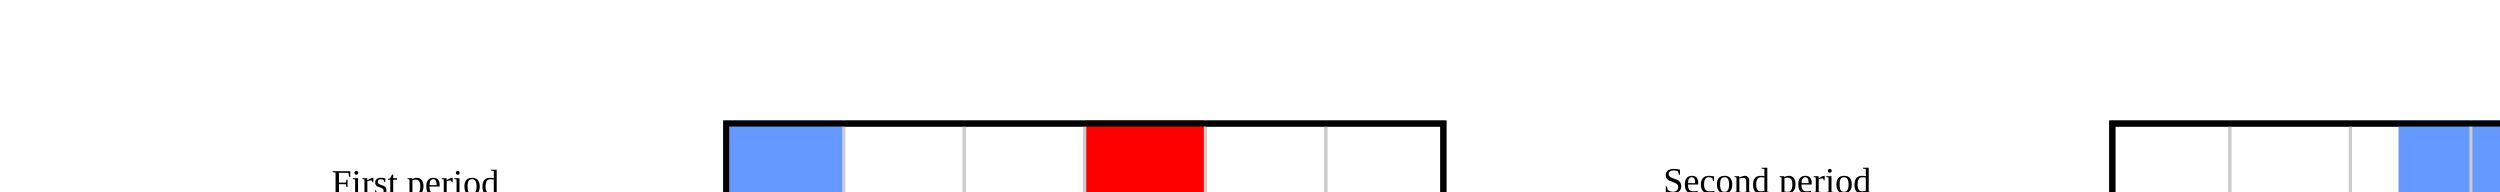
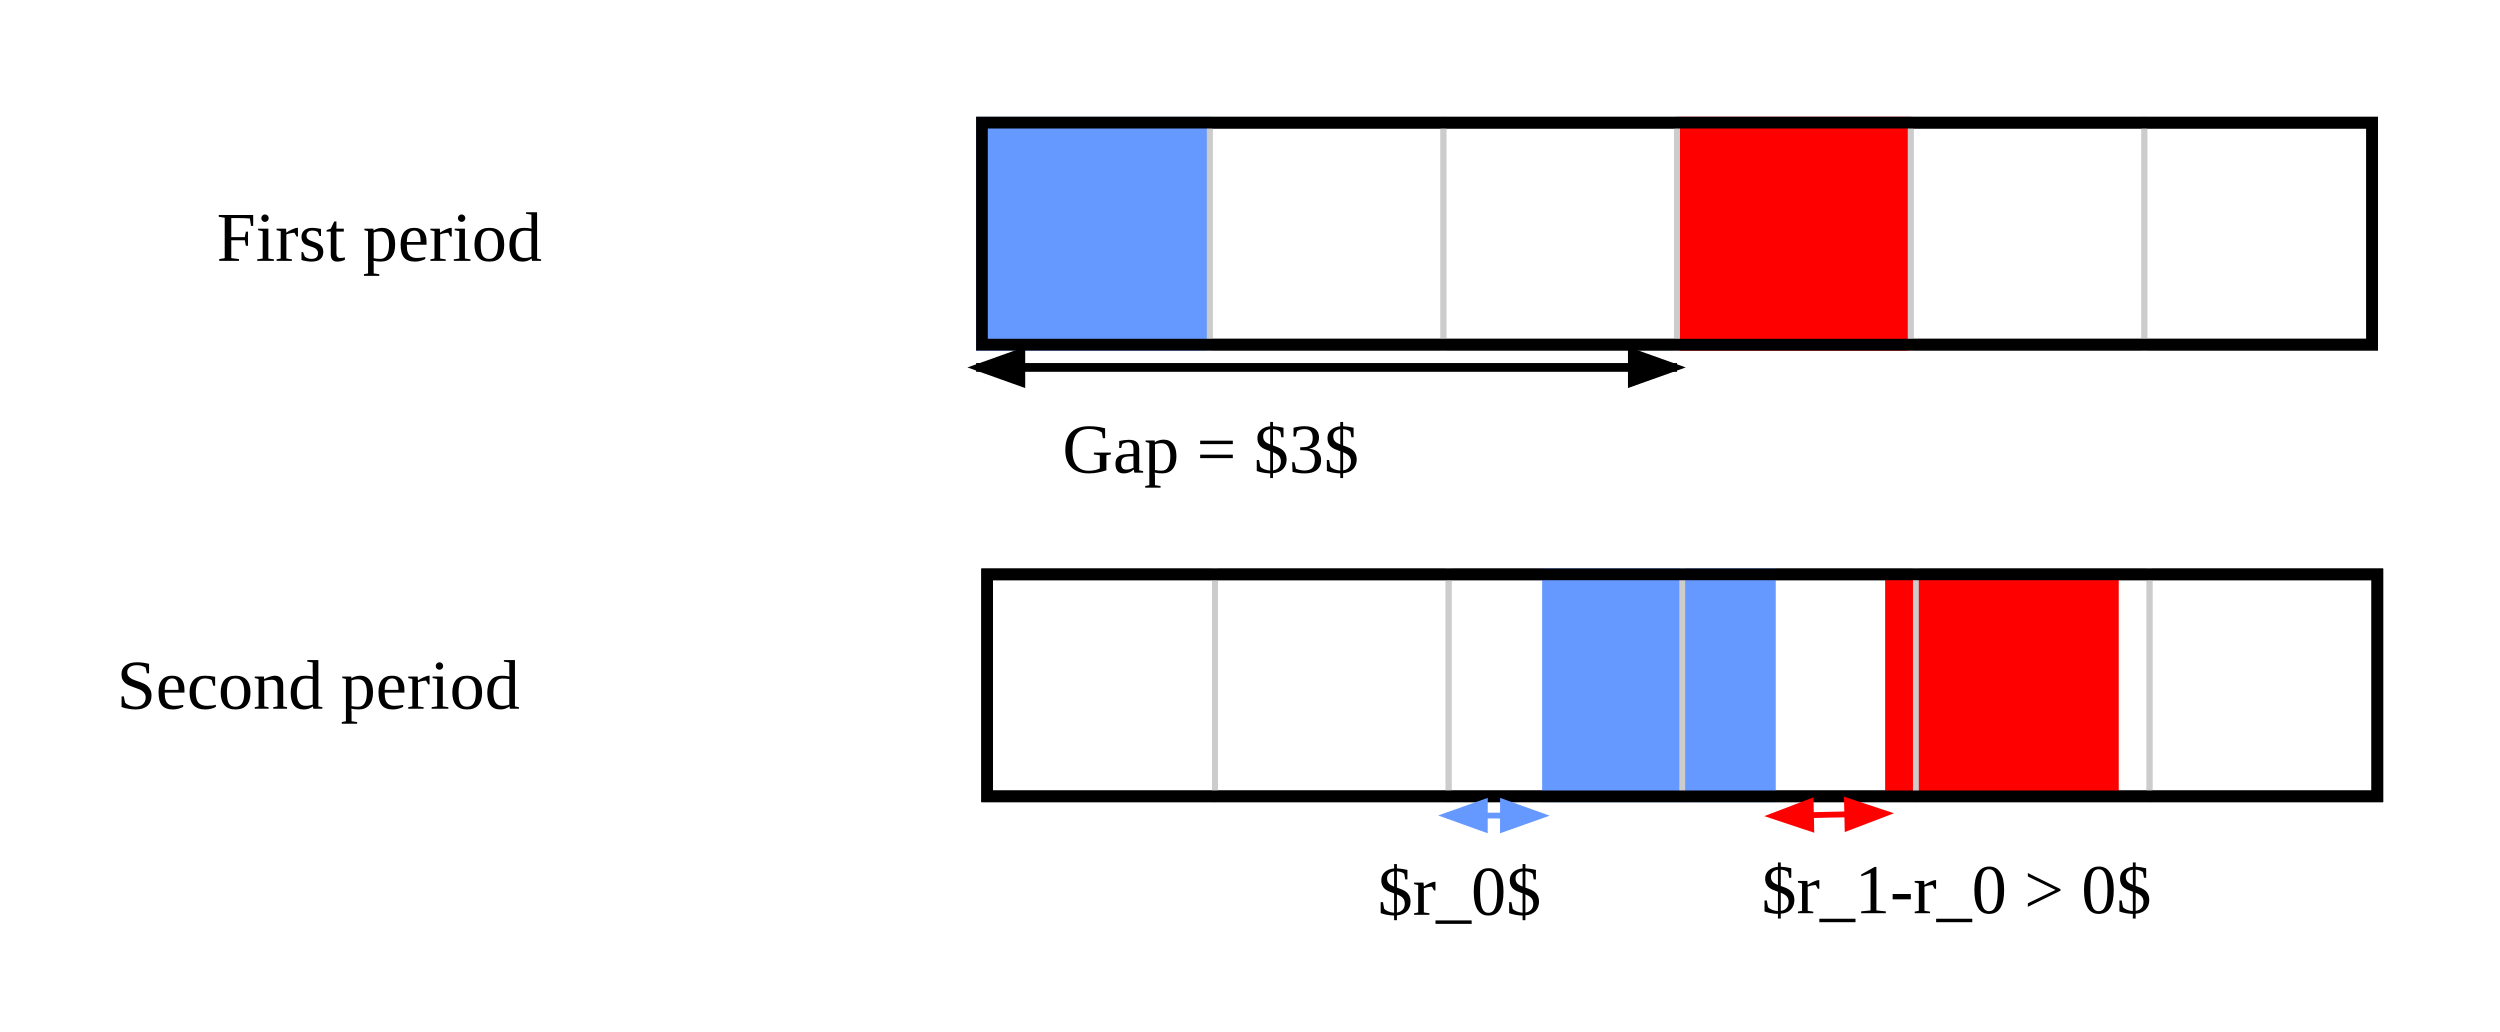
- <svg xmlns="http://www.w3.org/2000/svg" xmlns:ns1="http://latexdraw.sourceforge.net/namespaces/latexdraw" version="1.1" baseProfile="full">
+ <svg xmlns="http://www.w3.org/2000/svg" xmlns:ns1="http://latexdraw.sourceforge.net/namespaces/latexdraw" viewBox="72.889 20 428 176.619" version="1.1" baseProfile="full">
  <g>
-     <g ns1:type="joinedLines" id="id2103830832">
-       <polyline points="280.0,80.0 280.0,40.0 " stroke-width="1.0" stroke="#cccccc" ns1:rotationAngle="0.0" />
+     <g ns1:type="joinedLines" id="id157794703">
+       <polyline points="280.0,80.0 280.0,40.0 " stroke="#cccccc" stroke-width="1.0" fill="black" ns1:rotationAngle="0.0" />
    </g>
-     <g ns1:type="joinedLines" id="id511119989">
-       <polyline points="320.0,80.0 320.0,40.0 " stroke-width="1.0" stroke="#cccccc" ns1:rotationAngle="0.0" />
+     <g ns1:type="joinedLines" id="id501682495">
+       <polyline points="320.0,80.0 320.0,40.0 " stroke="#cccccc" stroke-width="1.0" fill="black" ns1:rotationAngle="0.0" />
    </g>
-     <g ns1:type="joinedLines" id="id1984394191">
-       <polyline points="360.0,80.0 360.0,40.0 " stroke-width="1.0" stroke="#cccccc" ns1:rotationAngle="0.0" />
+     <g ns1:type="joinedLines" id="id2133458910">
+       <polyline points="360.0,80.0 360.0,40.0 " stroke="#cccccc" stroke-width="1.0" fill="black" ns1:rotationAngle="0.0" />
    </g>
-     <g ns1:type="joinedLines" id="id1451190100">
-       <polyline points="400.0,80.0 400.0,40.0 " stroke-width="1.0" stroke="#cccccc" ns1:rotationAngle="0.0" />
+     <g ns1:type="joinedLines" id="id334819038">
+       <polyline points="400.0,80.0 400.0,40.0 " stroke="#cccccc" stroke-width="1.0" fill="black" ns1:rotationAngle="0.0" />
    </g>
-     <g ns1:type="joinedLines" id="id61106884">
-       <polyline points="440.0,80.0 440.0,40.0 " stroke-width="1.0" stroke="#cccccc" ns1:rotationAngle="0.0" />
+     <g ns1:type="joinedLines" id="id1251235843">
+       <polyline points="440.0,80.0 440.0,40.0 " stroke="#cccccc" stroke-width="1.0" fill="black" ns1:rotationAngle="0.0" />
    </g>
-     <g ns1:type="rectangle" id="id1742951680">
-       <rect x="241.0" y="41.0" width="238.0" height="38.0" ns1:borderPos="outer" stroke-width="2.0" stroke="black" fill="none" />
+     <g ns1:type="rectangle" id="id2044174496">
+       <rect x="241.0" y="41.0" width="238.0" height="38.0" ns1:borderPos="outer" stroke="black" stroke-width="2.0" fill="none" />
    </g>
-     <g ns1:type="joinedLines" id="id1477096461">
-       <polyline points="740.0,80.0 740.0,40.0 " stroke-width="1.0" stroke="#cccccc" ns1:rotationAngle="0.0" />
+     <g ns1:type="joinedLines" id="id1468068720">
+       <polyline points="280.889,157.333 280.889,117.333 " stroke="#cccccc" stroke-width="1.0" fill="black" ns1:rotationAngle="0.0" />
    </g>
-     <g ns1:type="joinedLines" id="id1732046056">
-       <polyline points="780.0,80.0 780.0,40.0 " stroke-width="1.0" stroke="#cccccc" ns1:rotationAngle="0.0" />
+     <g ns1:type="joinedLines" id="id211495214">
+       <polyline points="320.889,157.333 320.889,117.333 " stroke="#cccccc" stroke-width="1.0" fill="black" ns1:rotationAngle="0.0" />
    </g>
-     <g ns1:type="joinedLines" id="id1989568887">
-       <polyline points="820.0,80.0 820.0,40.0 " stroke-width="1.0" stroke="#cccccc" ns1:rotationAngle="0.0" />
+     <g ns1:type="joinedLines" id="id283944890">
+       <polyline points="360.889,157.333 360.889,117.333 " stroke="#cccccc" stroke-width="1.0" fill="black" ns1:rotationAngle="0.0" />
    </g>
-     <g ns1:type="joinedLines" id="id998573031">
-       <polyline points="860.0,80.0 860.0,40.0 " stroke-width="1.0" stroke="#cccccc" ns1:rotationAngle="0.0" />
+     <g ns1:type="joinedLines" id="id170293496">
+       <polyline points="400.889,157.333 400.889,117.333 " stroke="#cccccc" stroke-width="1.0" fill="black" ns1:rotationAngle="0.0" />
    </g>
-     <g ns1:type="joinedLines" id="id223950441">
-       <polyline points="900.0,80.0 900.0,40.0 " stroke-width="1.0" stroke="#cccccc" ns1:rotationAngle="0.0" />
+     <g ns1:type="joinedLines" id="id5570515">
+       <polyline points="440.889,157.333 440.889,117.333 " stroke="#cccccc" stroke-width="1.0" fill="black" ns1:rotationAngle="0.0" />
    </g>
-     <g ns1:type="rectangle" id="id1381825999">
-       <rect x="701.0" y="41.0" width="238.0" height="38.0" ns1:borderPos="outer" stroke-width="2.0" stroke="black" fill="none" />
+     <g ns1:type="rectangle" id="id1527965208">
+       <rect x="241.889" y="118.333" width="238" height="38" ns1:borderPos="outer" stroke="black" stroke-width="2.0" fill="none" />
    </g>
-     <g ns1:type="text" id="id427735037" fill="black" ns1:position="bl">
+     <g ns1:type="text" id="id1160003027" fill="black" ns1:position="bl">
      <text x="110.0" y="64.667">First period</text>
    </g>
-     <g ns1:type="text" id="id1423633476" fill="black" ns1:position="bl">
-       <text x="552.0" y="64">Second period</text>
+     <g ns1:type="text" id="id739804688" fill="black" ns1:position="bl">
+       <text x="92.889" y="141.333">Second period</text>
    </g>
-     <g ns1:type="rectangle" id="id91677682">
-       <rect x="240.05" y="40.05" width="39.9" height="39.9" ns1:borderPos="outer" stroke-width="0.1" stroke="#6699ff" fill="#6699ff" />
+     <g ns1:type="rectangle" id="id1725277427">
+       <rect x="240.05" y="40.05" width="39.9" height="39.9" ns1:borderPos="outer" stroke="#6699ff" stroke-width="0.1" fill="#6699ff" />
    </g>
-     <g ns1:type="rectangle" id="id96437659">
-       <rect x="360.05" y="40.05" width="39.9" height="39.9" ns1:borderPos="outer" stroke-width="0.1" stroke="red" fill="red" />
+     <g ns1:type="rectangle" id="id879554575">
+       <rect x="360.05" y="40.05" width="39.9" height="39.9" ns1:borderPos="outer" stroke="red" stroke-width="0.1" fill="red" />
    </g>
-     <g ns1:type="rectangle" id="id878701541">
-       <rect x="796.05" y="40.05" width="39.9" height="39.9" ns1:borderPos="outer" stroke-width="0.1" stroke="#6699ff" fill="#6699ff" />
+     <g ns1:type="rectangle" id="id1589508718">
+       <rect x="336.939" y="117.383" width="39.9" height="39.9" ns1:borderPos="outer" stroke="#6699ff" stroke-width="0.1" fill="#6699ff" />
    </g>
-     <g ns1:type="rectangle" id="id804163773">
-       <rect x="854.764" y="40.336" width="39.9" height="39.329" ns1:borderPos="outer" stroke-width="0.1" stroke="red" fill="red" />
+     <g ns1:type="rectangle" id="id1424574419">
+       <rect x="395.653" y="117.669" width="39.9" height="39.329" ns1:borderPos="outer" stroke="red" stroke-width="0.1" fill="red" />
    </g>
-     <g ns1:type="joinedLines" id="id1166872539">
-       <polyline points="740.0,80.0 740.0,40.0 " stroke-width="1.0" stroke="#cccccc" ns1:rotationAngle="0.0" />
+     <g ns1:type="joinedLines" id="id1027023336">
+       <polyline points="280.889,157.333 280.889,117.333 " stroke="#cccccc" stroke-width="1.0" fill="black" ns1:rotationAngle="0.0" />
    </g>
-     <g ns1:type="joinedLines" id="id1785216819">
-       <polyline points="780.0,80.0 780.0,40.0 " stroke-width="1.0" stroke="#cccccc" ns1:rotationAngle="0.0" />
+     <g ns1:type="joinedLines" id="id1743293680">
+       <polyline points="320.889,157.333 320.889,117.333 " stroke="#cccccc" stroke-width="1.0" fill="black" ns1:rotationAngle="0.0" />
    </g>
-     <g ns1:type="joinedLines" id="id2141312637">
-       <polyline points="820.0,80.0 820.0,40.0 " stroke-width="1.0" stroke="#cccccc" ns1:rotationAngle="0.0" />
+     <g ns1:type="joinedLines" id="id1184682563">
+       <polyline points="360.889,157.333 360.889,117.333 " stroke="#cccccc" stroke-width="1.0" fill="black" ns1:rotationAngle="0.0" />
    </g>
-     <g ns1:type="joinedLines" id="id619000425">
-       <polyline points="860.0,80.0 860.0,40.0 " stroke-width="1.0" stroke="#cccccc" ns1:rotationAngle="0.0" />
+     <g ns1:type="joinedLines" id="id1295554317">
+       <polyline points="400.889,157.333 400.889,117.333 " stroke="#cccccc" stroke-width="1.0" fill="black" ns1:rotationAngle="0.0" />
    </g>
-     <g ns1:type="joinedLines" id="id2023079358">
-       <polyline points="900.0,80.0 900.0,40.0 " stroke-width="1.0" stroke="#cccccc" ns1:rotationAngle="0.0" />
+     <g ns1:type="joinedLines" id="id1652908255">
+       <polyline points="440.889,157.333 440.889,117.333 " stroke="#cccccc" stroke-width="1.0" fill="black" ns1:rotationAngle="0.0" />
    </g>
-     <g ns1:type="rectangle" id="id49212782">
-       <rect x="701.0" y="41.0" width="238.0" height="38.0" ns1:borderPos="outer" stroke-width="2.0" stroke="black" fill="none" />
+     <g ns1:type="rectangle" id="id1258155409">
+       <rect x="241.889" y="118.333" width="238" height="38" ns1:borderPos="outer" stroke="black" stroke-width="2.0" fill="none" />
    </g>
-     <g ns1:type="joinedLines" id="id1779349375">
-       <polyline points="280,80.0 280,40.0 " stroke-width="1.0" stroke="#cccccc" ns1:rotationAngle="0.0" />
+     <g ns1:type="joinedLines" id="id1655965211">
+       <polyline points="280,80.0 280,40.0 " stroke="#cccccc" stroke-width="1.0" fill="black" ns1:rotationAngle="0.0" />
    </g>
-     <g ns1:type="joinedLines" id="id1062154893">
-       <polyline points="320.0,80.0 320.0,40.0 " stroke-width="1.0" stroke="#cccccc" ns1:rotationAngle="0.0" />
+     <g ns1:type="joinedLines" id="id959739589">
+       <polyline points="320.0,80.0 320.0,40.0 " stroke="#cccccc" stroke-width="1.0" fill="black" ns1:rotationAngle="0.0" />
    </g>
-     <g ns1:type="joinedLines" id="id55476581">
-       <polyline points="360.0,80.0 360.0,40.0 " stroke-width="1.0" stroke="#cccccc" ns1:rotationAngle="0.0" />
+     <g ns1:type="joinedLines" id="id1467720567">
+       <polyline points="360.0,80.0 360.0,40.0 " stroke="#cccccc" stroke-width="1.0" fill="black" ns1:rotationAngle="0.0" />
    </g>
-     <g ns1:type="joinedLines" id="id1984322306">
-       <polyline points="400,80.0 400,40.0 " stroke-width="1.0" stroke="#cccccc" ns1:rotationAngle="0.0" />
+     <g ns1:type="joinedLines" id="id310255538">
+       <polyline points="400,80.0 400,40.0 " stroke="#cccccc" stroke-width="1.0" fill="black" ns1:rotationAngle="0.0" />
    </g>
-     <g ns1:type="joinedLines" id="id1055466052">
-       <polyline points="440.0,80.0 440.0,40.0 " stroke-width="1.0" stroke="#cccccc" ns1:rotationAngle="0.0" />
+     <g ns1:type="joinedLines" id="id1766431211">
+       <polyline points="440.0,80.0 440.0,40.0 " stroke="#cccccc" stroke-width="1.0" fill="black" ns1:rotationAngle="0.0" />
    </g>
-     <g ns1:type="rectangle" id="id350256053">
-       <rect x="241.0" y="41.0" width="238.0" height="38.0" ns1:borderPos="outer" stroke-width="2.0" stroke="black" fill="none" />
+     <g ns1:type="rectangle" id="id1394634812">
+       <rect x="241.0" y="41.0" width="238.0" height="38.0" ns1:borderPos="outer" stroke="black" stroke-width="2.0" fill="none" />
    </g>
-     <g ns1:type="joinedLines" id="id1961764033">
-       <polyline points="240,82.903 360.0,82.903 " stroke-width="1.5" stroke="black" ns1:rotationAngle="0.0" marker-start="url(#arrow0-1961764033)" marker-end="url(#arrow1-1961764033)" />
+     <g ns1:type="joinedLines" id="id1344760236">
+       <polyline points="240,82.903 360.0,82.903 " stroke="black" stroke-width="1.5" fill="black" ns1:rotationAngle="0.0" marker-start="url(#arrow0-1344760236)" marker-end="url(#arrow1-1344760236)" />
    </g>
-     <g ns1:type="joinedLines" id="id1112863726">
-       <polyline points="854.755,81.931 835.53,82.354 " stroke-width="1.0" stroke="red" ns1:rotationAngle="0.0" marker-start="url(#arrow0-1112863726)" marker-end="url(#arrow1-1112863726)" />
+     <g ns1:type="joinedLines" id="id1235591718">
+       <polyline points="395.644,159.265 376.419,159.688 " stroke="red" stroke-width="1.0" fill="black" ns1:rotationAngle="0.0" marker-start="url(#arrow0-1235591718)" marker-end="url(#arrow1-1235591718)" />
    </g>
-     <g ns1:type="joinedLines" id="id1386542462">
-       <polyline points="795.812,82.308 779.695,82.276 " stroke-width="1.0" stroke="#6699ff" ns1:rotationAngle="0.0" marker-start="url(#arrow0-1386542462)" marker-end="url(#arrow1-1386542462)" />
+     <g ns1:type="joinedLines" id="id1041856305">
+       <polyline points="336.701,159.641 320.584,159.61 " stroke="#6699ff" stroke-width="1.0" fill="black" ns1:rotationAngle="0.0" marker-start="url(#arrow0-1041856305)" marker-end="url(#arrow1-1041856305)" />
    </g>
-     <g ns1:type="text" id="id2027928386" fill="black" ns1:position="bl">
+     <g ns1:type="text" id="id660748534" fill="black" ns1:position="bl">
      <text x="254.77" y="100.922">Gap = $3$</text>
    </g>
-     <g ns1:type="text" id="id1789565255" fill="black" ns1:position="bl">
-       <text x="767.857" y="99.286">$r_0$</text>
+     <g ns1:type="text" id="id1971529237" fill="black" ns1:position="bl">
+       <text x="308.746" y="176.619">$r_0$</text>
    </g>
-     <g ns1:type="text" id="id526223423" fill="black" ns1:position="bl">
-       <text x="833.571" y="99.0">$r_1-r_0 &gt; 0$</text>
+     <g ns1:type="text" id="id1788292921" fill="black" ns1:position="bl">
+       <text x="374.46" y="176.333">$r_1-r_0 &gt; 0$</text>
    </g>
  </g>
  <defs>
-     <marker overflow="visible" orient="auto" id="arrow0-1961764033">
-       <path d="M 0.0 0.0 L 5.269 1.882 L 5.269 0.0 L 5.269 -1.882 z " ns1:arrSizeNum="2.0" fill="black" />
+     <marker overflow="visible" markerUnits="userSpaceOnUse" orient="180" id="arrow0-1344760236">
+       <path d="M 0.0 0.0 L -7.904 -2.823 L -7.904 0.0 L -7.904 2.823 z" fill="black" stroke="black" ns1:arrSizeNum="2" ns1:tbarSizeNum="5" />
    </marker>
-     <marker overflow="visible" orient="auto" id="arrow1-1961764033">
-       <path d="M 0.0 0.0 L -5.269 1.882 L -5.269 0.0 L -5.269 -1.882 z " ns1:arrSizeNum="2.0" fill="black" />
+     <marker overflow="visible" markerUnits="userSpaceOnUse" orient="auto" id="arrow1-1344760236">
+       <path d="M 0.0 0.0 L -7.904 -2.823 L -7.904 0.0 L -7.904 2.823 z" fill="black" stroke="black" ns1:arrSizeNum="2" ns1:tbarSizeNum="5" />
    </marker>
-     <marker overflow="visible" orient="auto" id="arrow0-1112863726">
-       <path d="M 0.0 0.0 L 6.504 2.323 L 6.504 0.0 L 6.504 -2.323 z " ns1:arrSizeNum="2.0" fill="red" />
+     <marker overflow="visible" markerUnits="userSpaceOnUse" orient="358.74" id="arrow0-1235591718">
+       <path d="M 0.0 0.0 L -6.504 -2.323 L -6.504 0.0 L -6.504 2.323 z" fill="red" stroke="red" ns1:arrSizeNum="2" ns1:tbarSizeNum="5" />
    </marker>
-     <marker overflow="visible" orient="auto" id="arrow1-1112863726">
-       <path d="M 0.0 0.0 L -6.504 2.323 L -6.504 0.0 L -6.504 -2.323 z " ns1:arrSizeNum="2.0" fill="red" />
+     <marker overflow="visible" markerUnits="userSpaceOnUse" orient="178.74" id="arrow1-1235591718">
+       <path d="M 0.0 0.0 L -6.504 -2.323 L -6.504 0.0 L -6.504 2.323 z" fill="red" stroke="red" ns1:arrSizeNum="2" ns1:tbarSizeNum="5" />
    </marker>
-     <marker overflow="visible" orient="auto" id="arrow0-1386542462">
-       <path d="M 0.0 0.0 L 6.504 2.323 L 6.504 0.0 L 6.504 -2.323 z " ns1:arrSizeNum="2.0" fill="#6699ff" />
+     <marker overflow="visible" markerUnits="userSpaceOnUse" orient="0.113" id="arrow0-1041856305">
+       <path d="M 0.0 0.0 L -6.504 -2.323 L -6.504 0.0 L -6.504 2.323 z" fill="#6699ff" stroke="#6699ff" ns1:arrSizeNum="2" ns1:tbarSizeNum="5" />
    </marker>
-     <marker overflow="visible" orient="auto" id="arrow1-1386542462">
-       <path d="M 0.0 0.0 L -6.504 2.323 L -6.504 0.0 L -6.504 -2.323 z " ns1:arrSizeNum="2.0" fill="#6699ff" />
+     <marker overflow="visible" markerUnits="userSpaceOnUse" orient="180.113" id="arrow1-1041856305">
+       <path d="M 0.0 0.0 L -6.504 -2.323 L -6.504 0.0 L -6.504 2.323 z" fill="#6699ff" stroke="#6699ff" ns1:arrSizeNum="2" ns1:tbarSizeNum="5" />
    </marker>
  </defs>
</svg>
